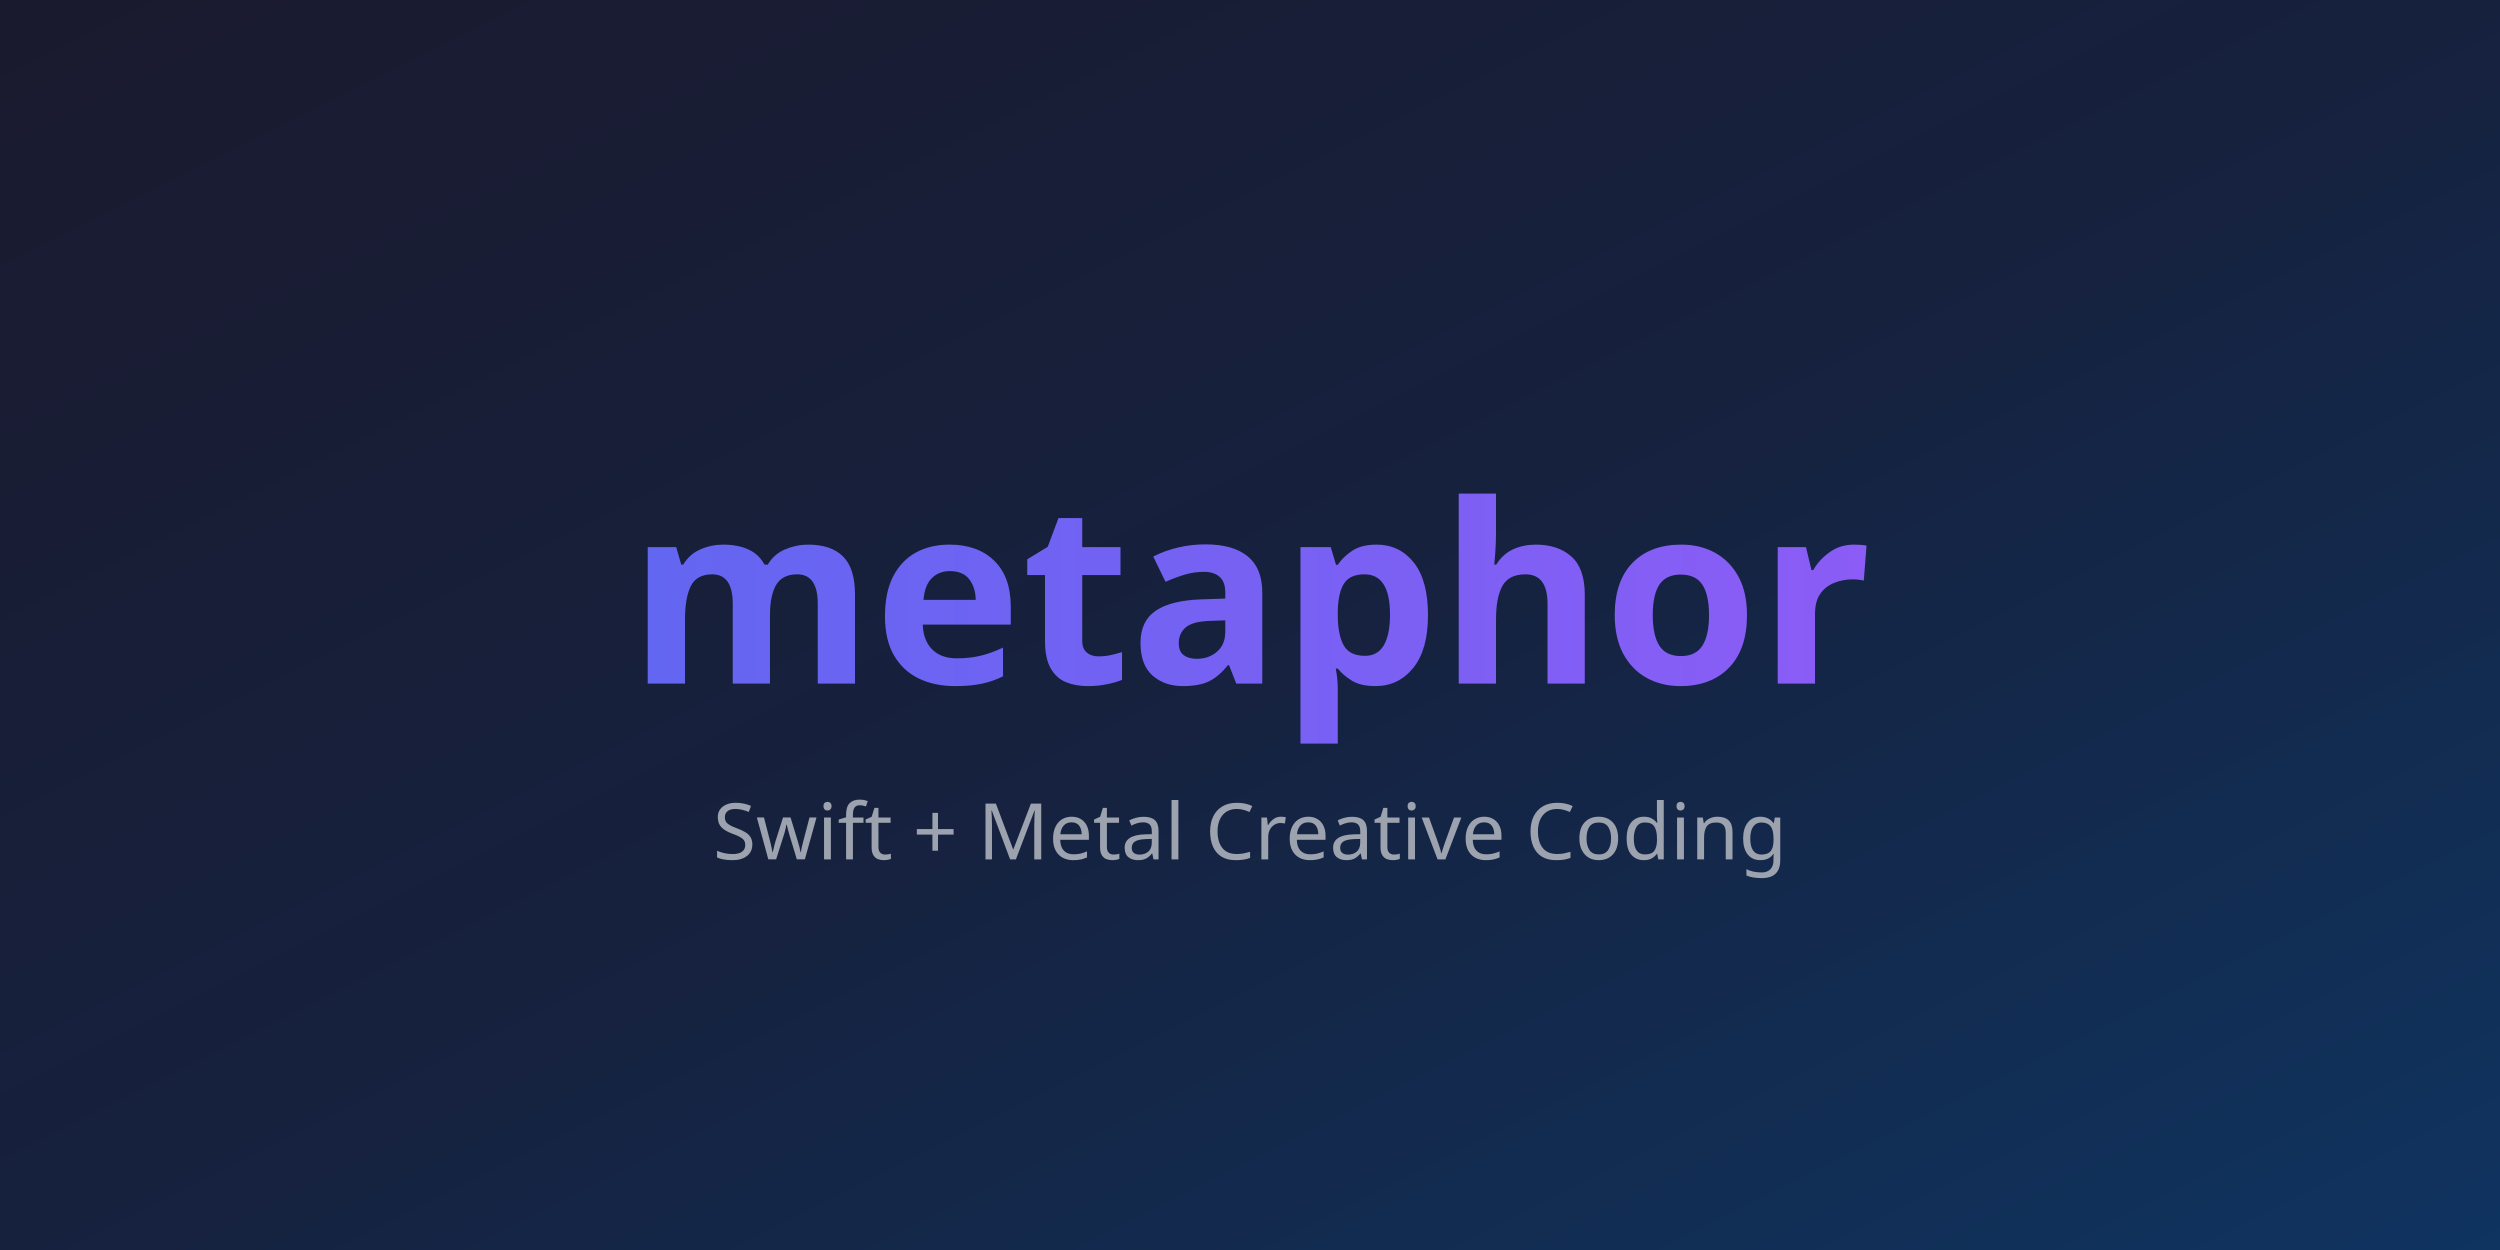
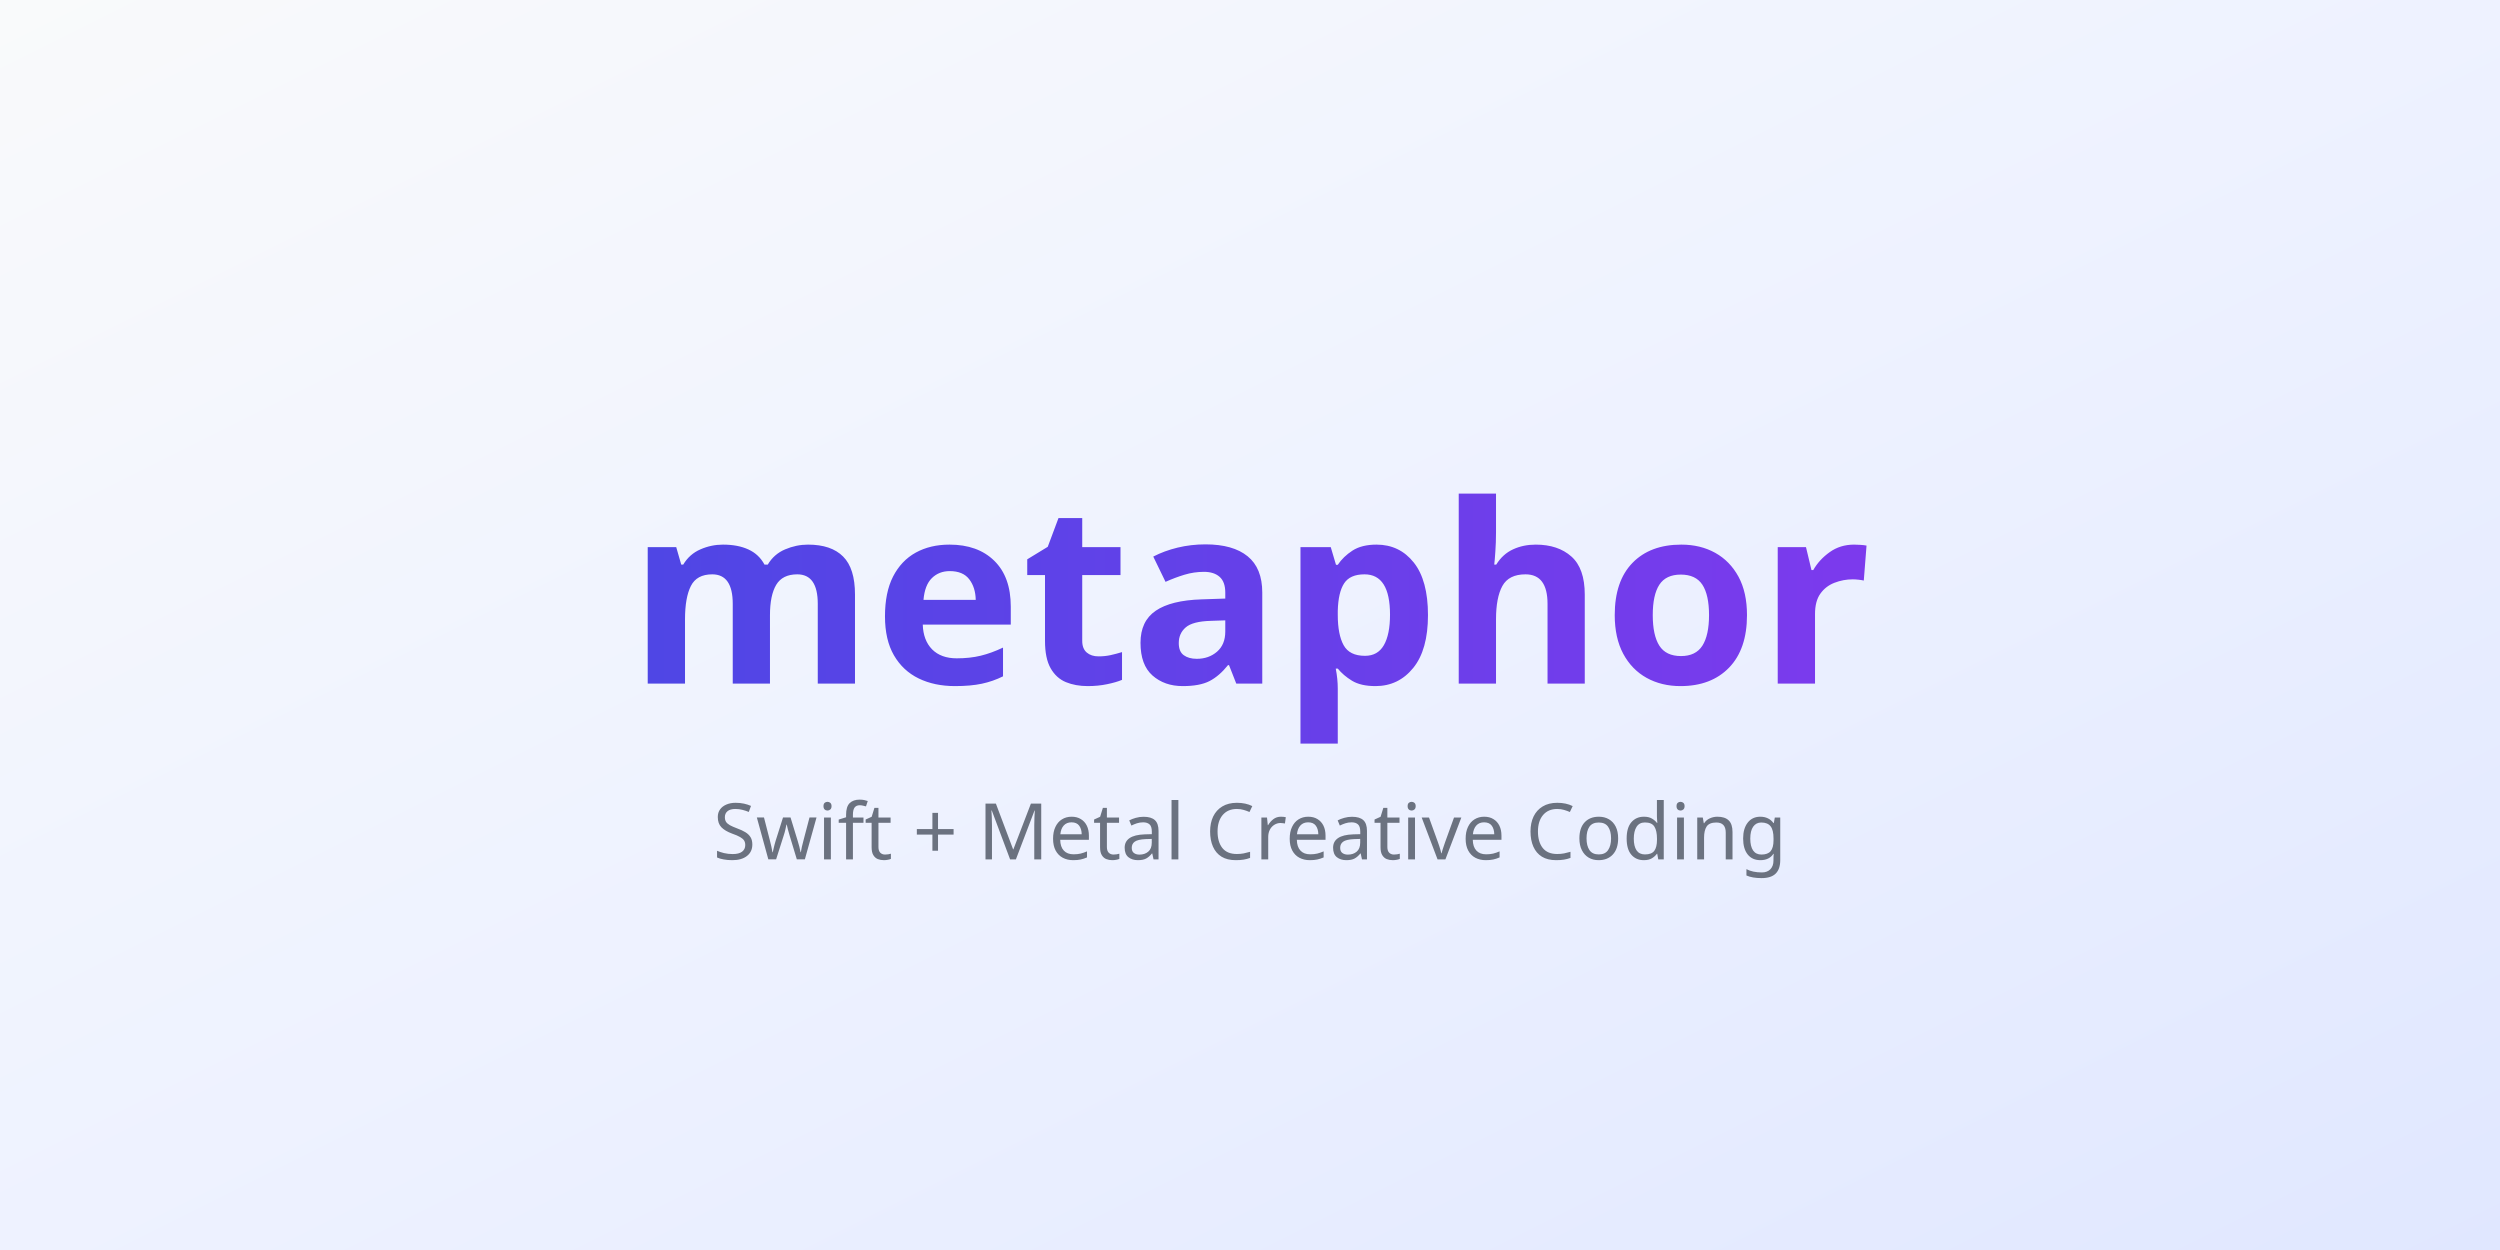
<svg xmlns="http://www.w3.org/2000/svg" viewBox="0 0 640 320" width="640" height="320">
  <defs>
    <linearGradient id="bg" x1="0%" y1="0%" x2="100%" y2="100%">
-       <stop offset="0%" stop-color="#1A1A2E" />
-       <stop offset="50%" stop-color="#16213E" />
-       <stop offset="100%" stop-color="#0F3460" />
+       <stop offset="0%" stop-color="#F9FAFB" />
+       <stop offset="50%" stop-color="#EEF2FF" />
+       <stop offset="100%" stop-color="#E0E7FF" />
    </linearGradient>
    <linearGradient id="accent" x1="0%" y1="0%" x2="100%" y2="0%">
-       <stop offset="0%" stop-color="#6366F1" />
-       <stop offset="100%" stop-color="#8B5CF6" />
+       <stop offset="0%" stop-color="#4F46E5" />
+       <stop offset="100%" stop-color="#7C3AED" />
    </linearGradient>
  </defs>
  <rect width="640" height="320" fill="url(#bg)" />
  <text x="320" y="175" text-anchor="middle" font-family="system-ui, sans-serif" font-weight="700" font-size="64" fill="url(#accent)">metaphor</text>
-   <text x="320" y="220" text-anchor="middle" font-family="system-ui, sans-serif" font-weight="400" font-size="20" fill="#9CA3AF">Swift + Metal Creative Coding</text>
+   <text x="320" y="220" text-anchor="middle" font-family="system-ui, sans-serif" font-weight="400" font-size="20" fill="#6B7280">Swift + Metal Creative Coding</text>
</svg>
